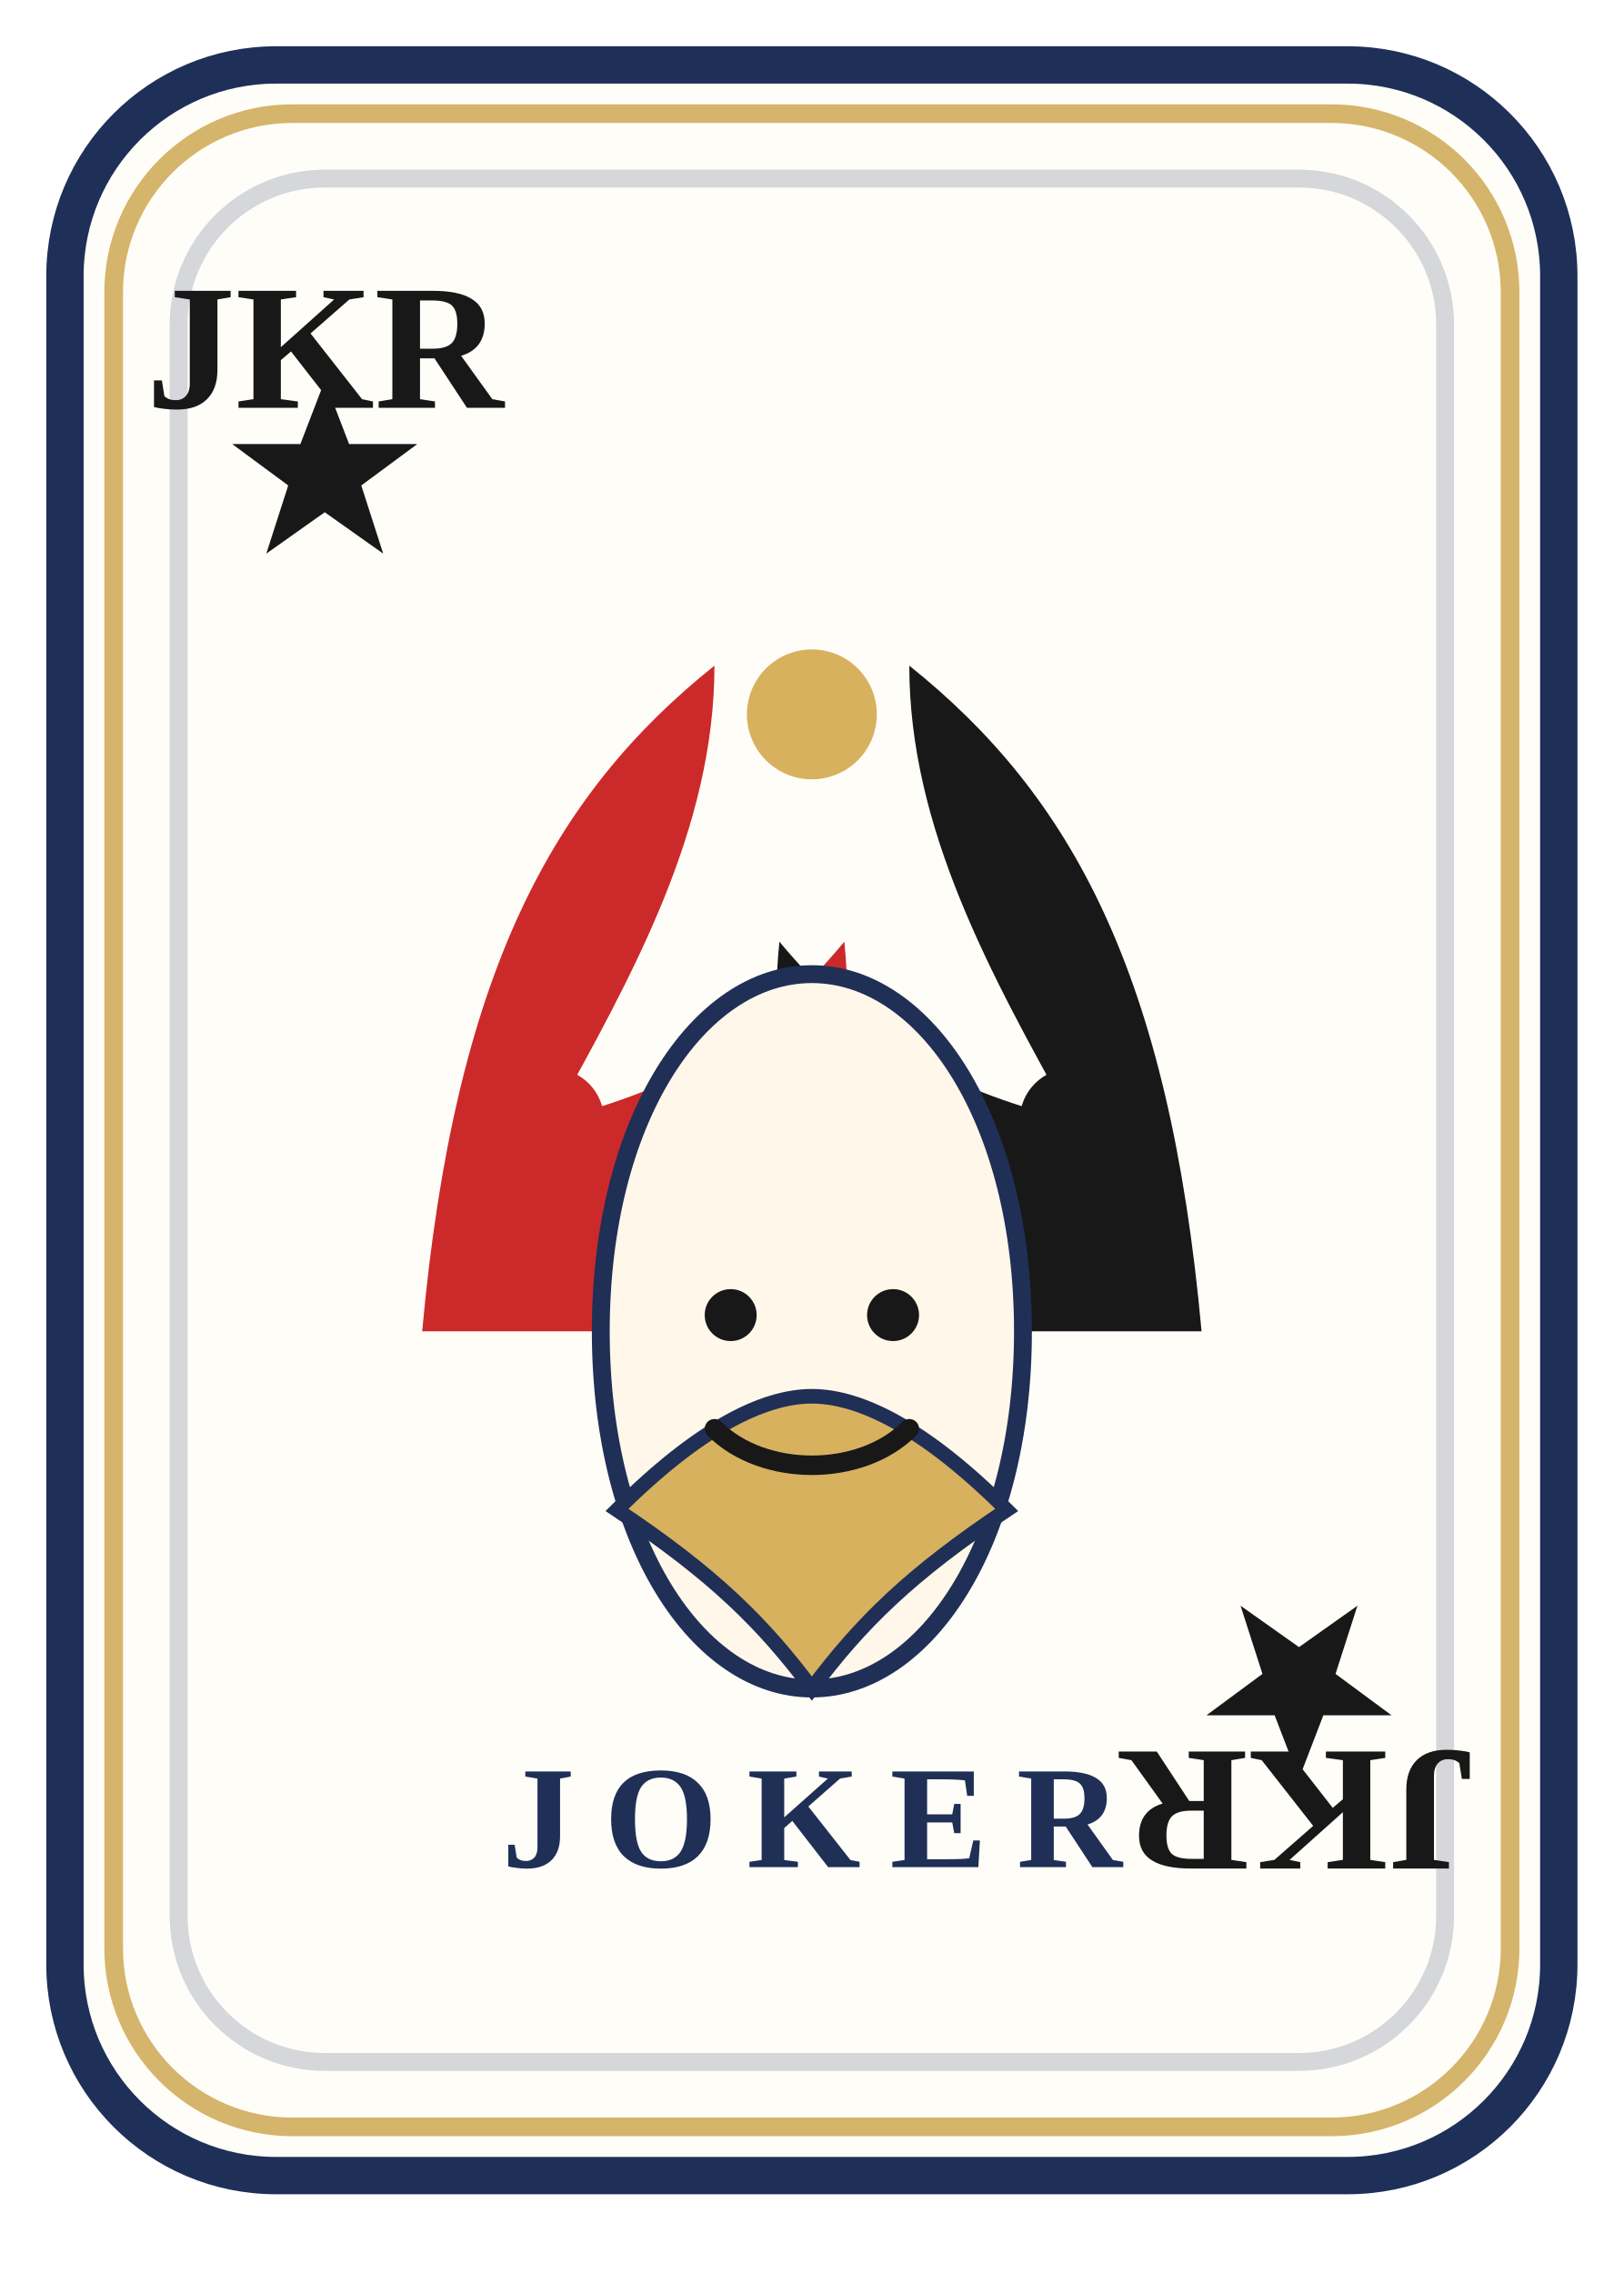
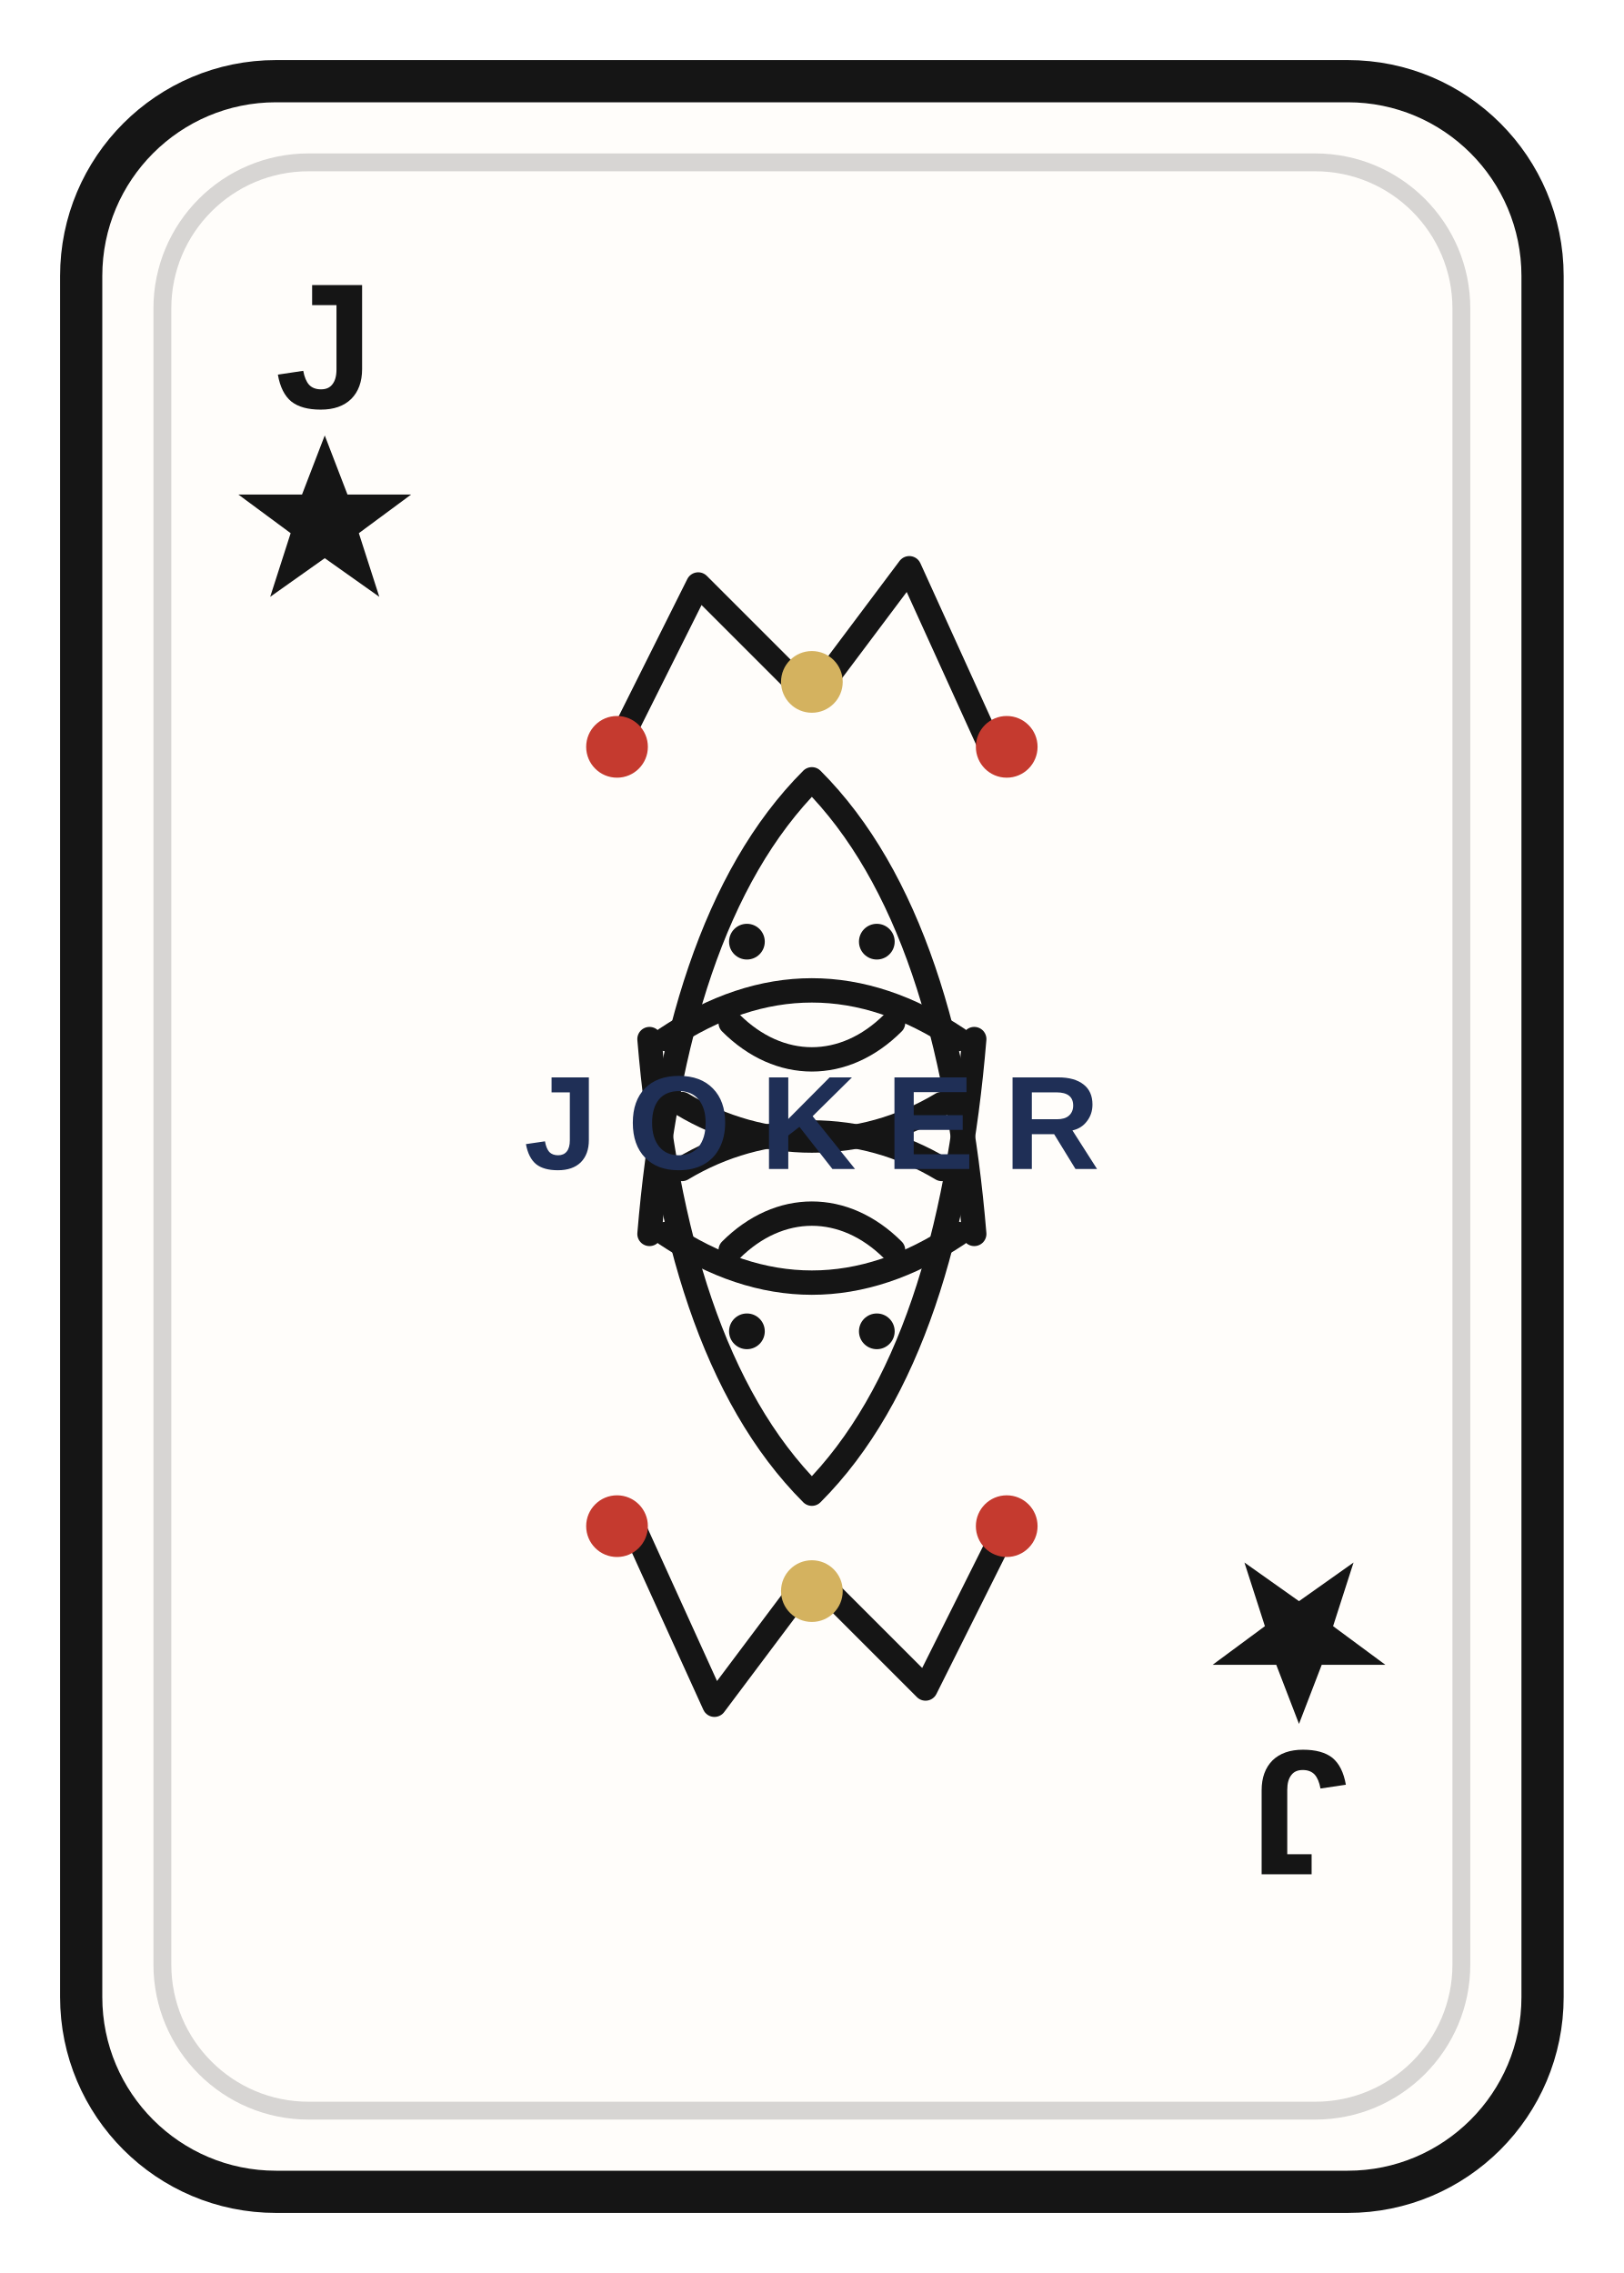
- <svg xmlns="http://www.w3.org/2000/svg" viewBox="0 0 100 140" role="img">
-   <rect x="5" y="6" width="90" height="128" rx="13" fill="rgba(17,17,17,.12)" />
-   <rect x="4" y="4" width="92" height="130" rx="13" fill="#fffdf8" stroke="#1e2f58" stroke-width="2.3" />
-   <rect x="7" y="7" width="86" height="124" rx="11" fill="none" stroke="#d5b56b" stroke-width="1.15" />
-   <rect x="11" y="11" width="78" height="116" rx="9" fill="none" stroke="rgba(30,47,88,.18)" stroke-width="1.1" />
+ <svg xmlns="http://www.w3.org/2000/svg" viewBox="0 0 100 140" role="img" aria-hidden="true">
+   <rect x="5" y="5" width="90" height="130" rx="12" fill="#fffdfa" stroke="#151515" stroke-width="2.6" />
+   <rect x="10" y="10" width="80" height="120" rx="9" fill="none" stroke="#151515" stroke-opacity="0.17" stroke-width="1.1" />
  <g>
-     <text x="20" y="22" text-anchor="middle" dominant-baseline="middle" font-size="11" font-weight="900" fill="#181818">JKR</text>
-     <g fill="#181818">
-       <g transform="translate(20 29) scale(0.15) translate(-50 -50)">
-         <path d="M50 13 L60 39 L88 39 L65 56 L74 84 L50 67 L26 84 L35 56 L12 39 L40 39 Z" />
-       </g>
+     <text x="20" y="22" text-anchor="middle" dominant-baseline="middle" font-size="11" font-weight="800" fill="#151515" font-family="Arial, Helvetica, sans-serif">J</text>
+     <g transform="translate(20 32) scale(0.14) translate(-50 -50)" fill="#151515">
+       <path d="M50 13 L60 39 L88 39 L65 56 L74 84 L50 67 L26 84 L35 56 L12 39 L40 39 Z" />
    </g>
  </g>
  <g transform="rotate(180 80 111)">
-     <text x="80" y="111" text-anchor="middle" dominant-baseline="middle" font-size="11" font-weight="900" fill="#181818">JKR</text>
-     <g fill="#181818">
-       <g transform="translate(80 118) scale(0.15) translate(-50 -50)">
-         <path d="M50 13 L60 39 L88 39 L65 56 L74 84 L50 67 L26 84 L35 56 L12 39 L40 39 Z" />
-       </g>
+     <text x="80" y="111" text-anchor="middle" dominant-baseline="middle" font-size="11" font-weight="800" fill="#151515" font-family="Arial, Helvetica, sans-serif">J</text>
+     <g transform="translate(80 121) scale(0.14) translate(-50 -50)" fill="#151515">
+       <path d="M50 13 L60 39 L88 39 L65 56 L74 84 L50 67 L26 84 L35 56 L12 39 L40 39 Z" />
    </g>
  </g>
  <g>
-     <path d="M26 82 C28 60 34 49 44 41 C44 51 39 60 34 69 C42 67 47 64 52 58 C53 68 50 75 44 82 Z" fill="#cc2a2a" />
-     <path d="M74 82 C72 60 66 49 56 41 C56 51 61 60 66 69 C58 67 53 64 48 58 C47 68 50 75 56 82 Z" fill="#181818" />
-     <path d="M37 82 C37 69 43 60 50 60 C57 60 63 69 63 82 C63 95 57 104 50 104 C43 104 37 95 37 82 Z" fill="#fff7ea" stroke="#1f2f56" stroke-width="1.1" />
-     <circle cx="34" cy="69" r="3.2" fill="#cc2a2a" />
-     <circle cx="66" cy="69" r="3.2" fill="#181818" />
-     <circle cx="50" cy="44" r="4" fill="#d7b15e" />
-     <path d="M38 93 C43 88 47 86 50 86 C53 86 57 88 62 93 C56 97 53 100 50 104 C47 100 44 97 38 93 Z" fill="#d7b15e" stroke="#1f2f56" stroke-width=".9" />
-     <circle cx="45" cy="81" r="1.6" fill="#181818" />
-     <circle cx="55" cy="81" r="1.6" fill="#181818" />
-     <path d="M44 88 C47 91 53 91 56 88" fill="none" stroke="#181818" stroke-width="1.2" stroke-linecap="round" />
+     <g stroke="#151515" fill="none" stroke-width="1.5" stroke-linecap="round" stroke-linejoin="round">
+       <path d="M40 76 C41 64 44 54 50 48 C56 54 59 64 60 76" />
+       <path d="M38 46 l5 -10 l7 7 l6 -8 l5 11" />
+       <circle cx="38" cy="46" r="1.9" fill="#c53a2f" stroke="none" />
+       <circle cx="50" cy="42" r="1.9" fill="#d4b25f" stroke="none" />
+       <circle cx="62" cy="46" r="1.9" fill="#c53a2f" stroke="none" />
+       <circle cx="46" cy="58" r="1.1" fill="#151515" stroke="none" />
+       <circle cx="54" cy="58" r="1.1" fill="#151515" stroke="none" />
+       <path d="M45 63 c3 3 7 3 10 0" />
+       <path d="M42 68 c5 3 11 3 16 0" />
+       <path d="M41 76 c3 2 6 3 9 3 c3 0 6 -1 9 -3" />
+     </g>
  </g>
-   <text x="50" y="115" text-anchor="middle" font-size="9" font-weight="900" letter-spacing=".2em" fill="#1f2f56">JOKER</text>
+   <g transform="rotate(180 50 70)">
+     <g stroke="#151515" fill="none" stroke-width="1.5" stroke-linecap="round" stroke-linejoin="round">
+       <path d="M40 76 C41 64 44 54 50 48 C56 54 59 64 60 76" />
+       <path d="M38 46 l5 -10 l7 7 l6 -8 l5 11" />
+       <circle cx="38" cy="46" r="1.9" fill="#c53a2f" stroke="none" />
+       <circle cx="50" cy="42" r="1.9" fill="#d4b25f" stroke="none" />
+       <circle cx="62" cy="46" r="1.9" fill="#c53a2f" stroke="none" />
+       <circle cx="46" cy="58" r="1.1" fill="#151515" stroke="none" />
+       <circle cx="54" cy="58" r="1.1" fill="#151515" stroke="none" />
+       <path d="M45 63 c3 3 7 3 10 0" />
+       <path d="M42 68 c5 3 11 3 16 0" />
+       <path d="M41 76 c3 2 6 3 9 3 c3 0 6 -1 9 -3" />
+     </g>
+   </g>
+   <text x="50" y="72" text-anchor="middle" font-size="8.2" font-weight="800" letter-spacing=".22em" fill="#1f2f56" font-family="Arial, Helvetica, sans-serif">JOKER</text>
</svg>
